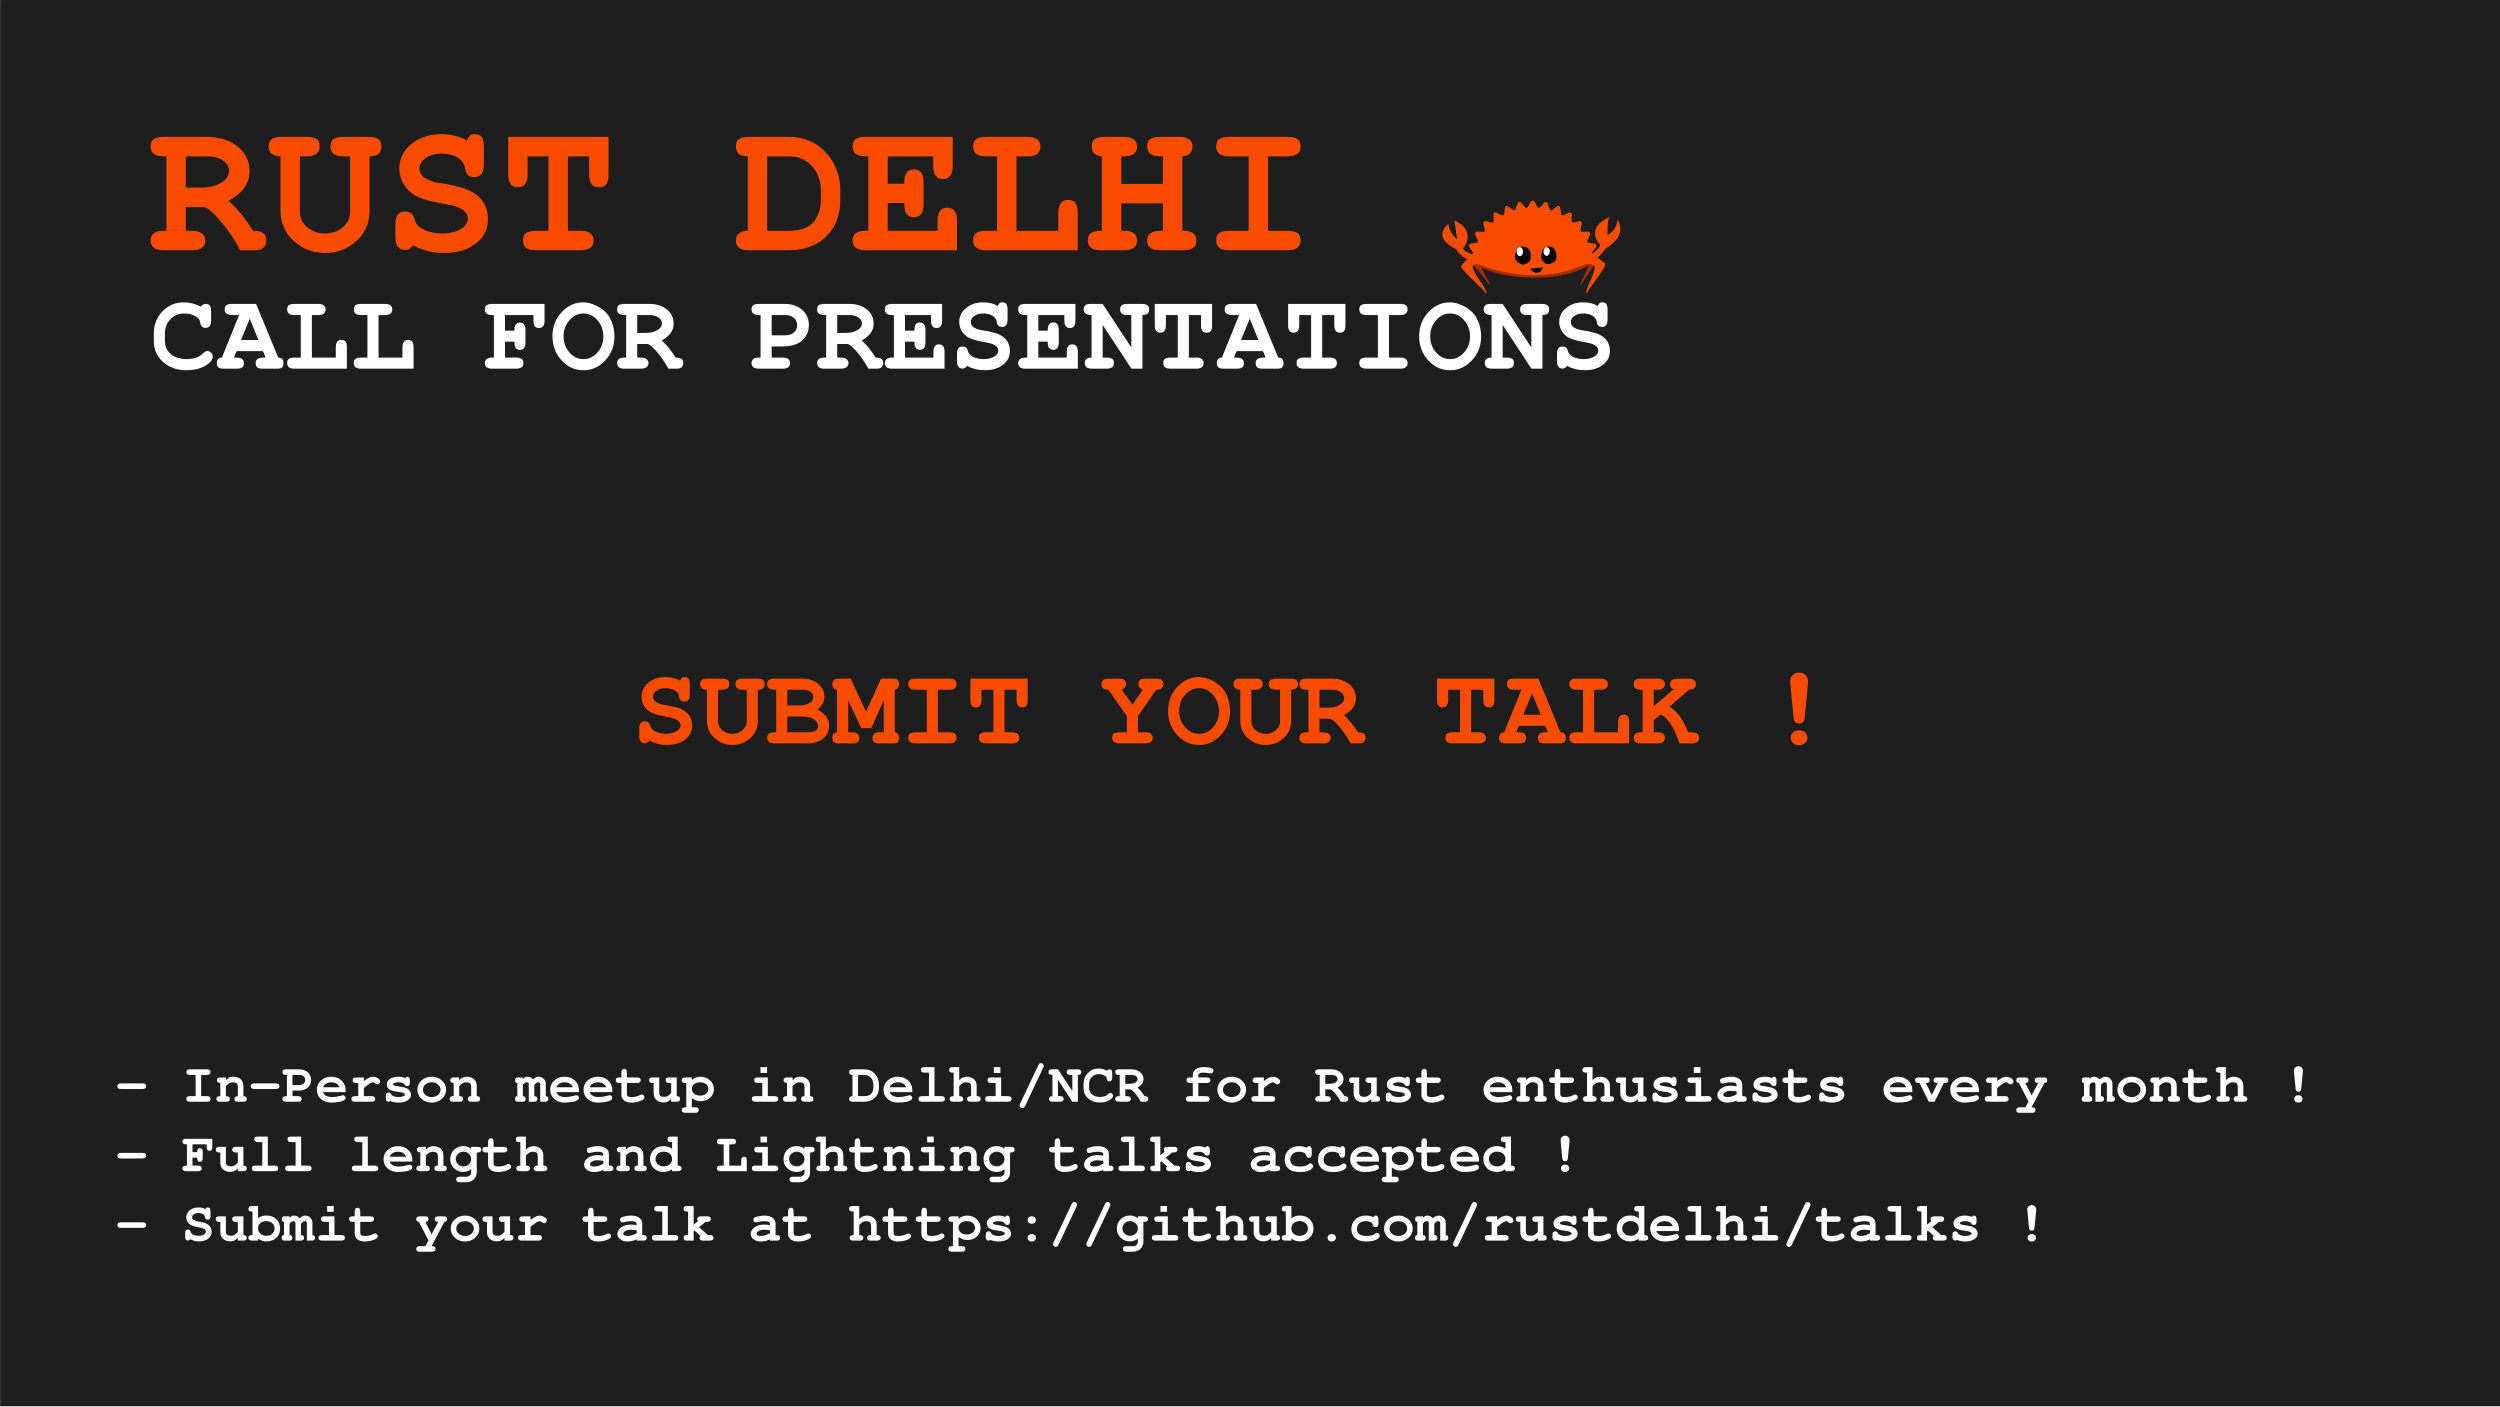
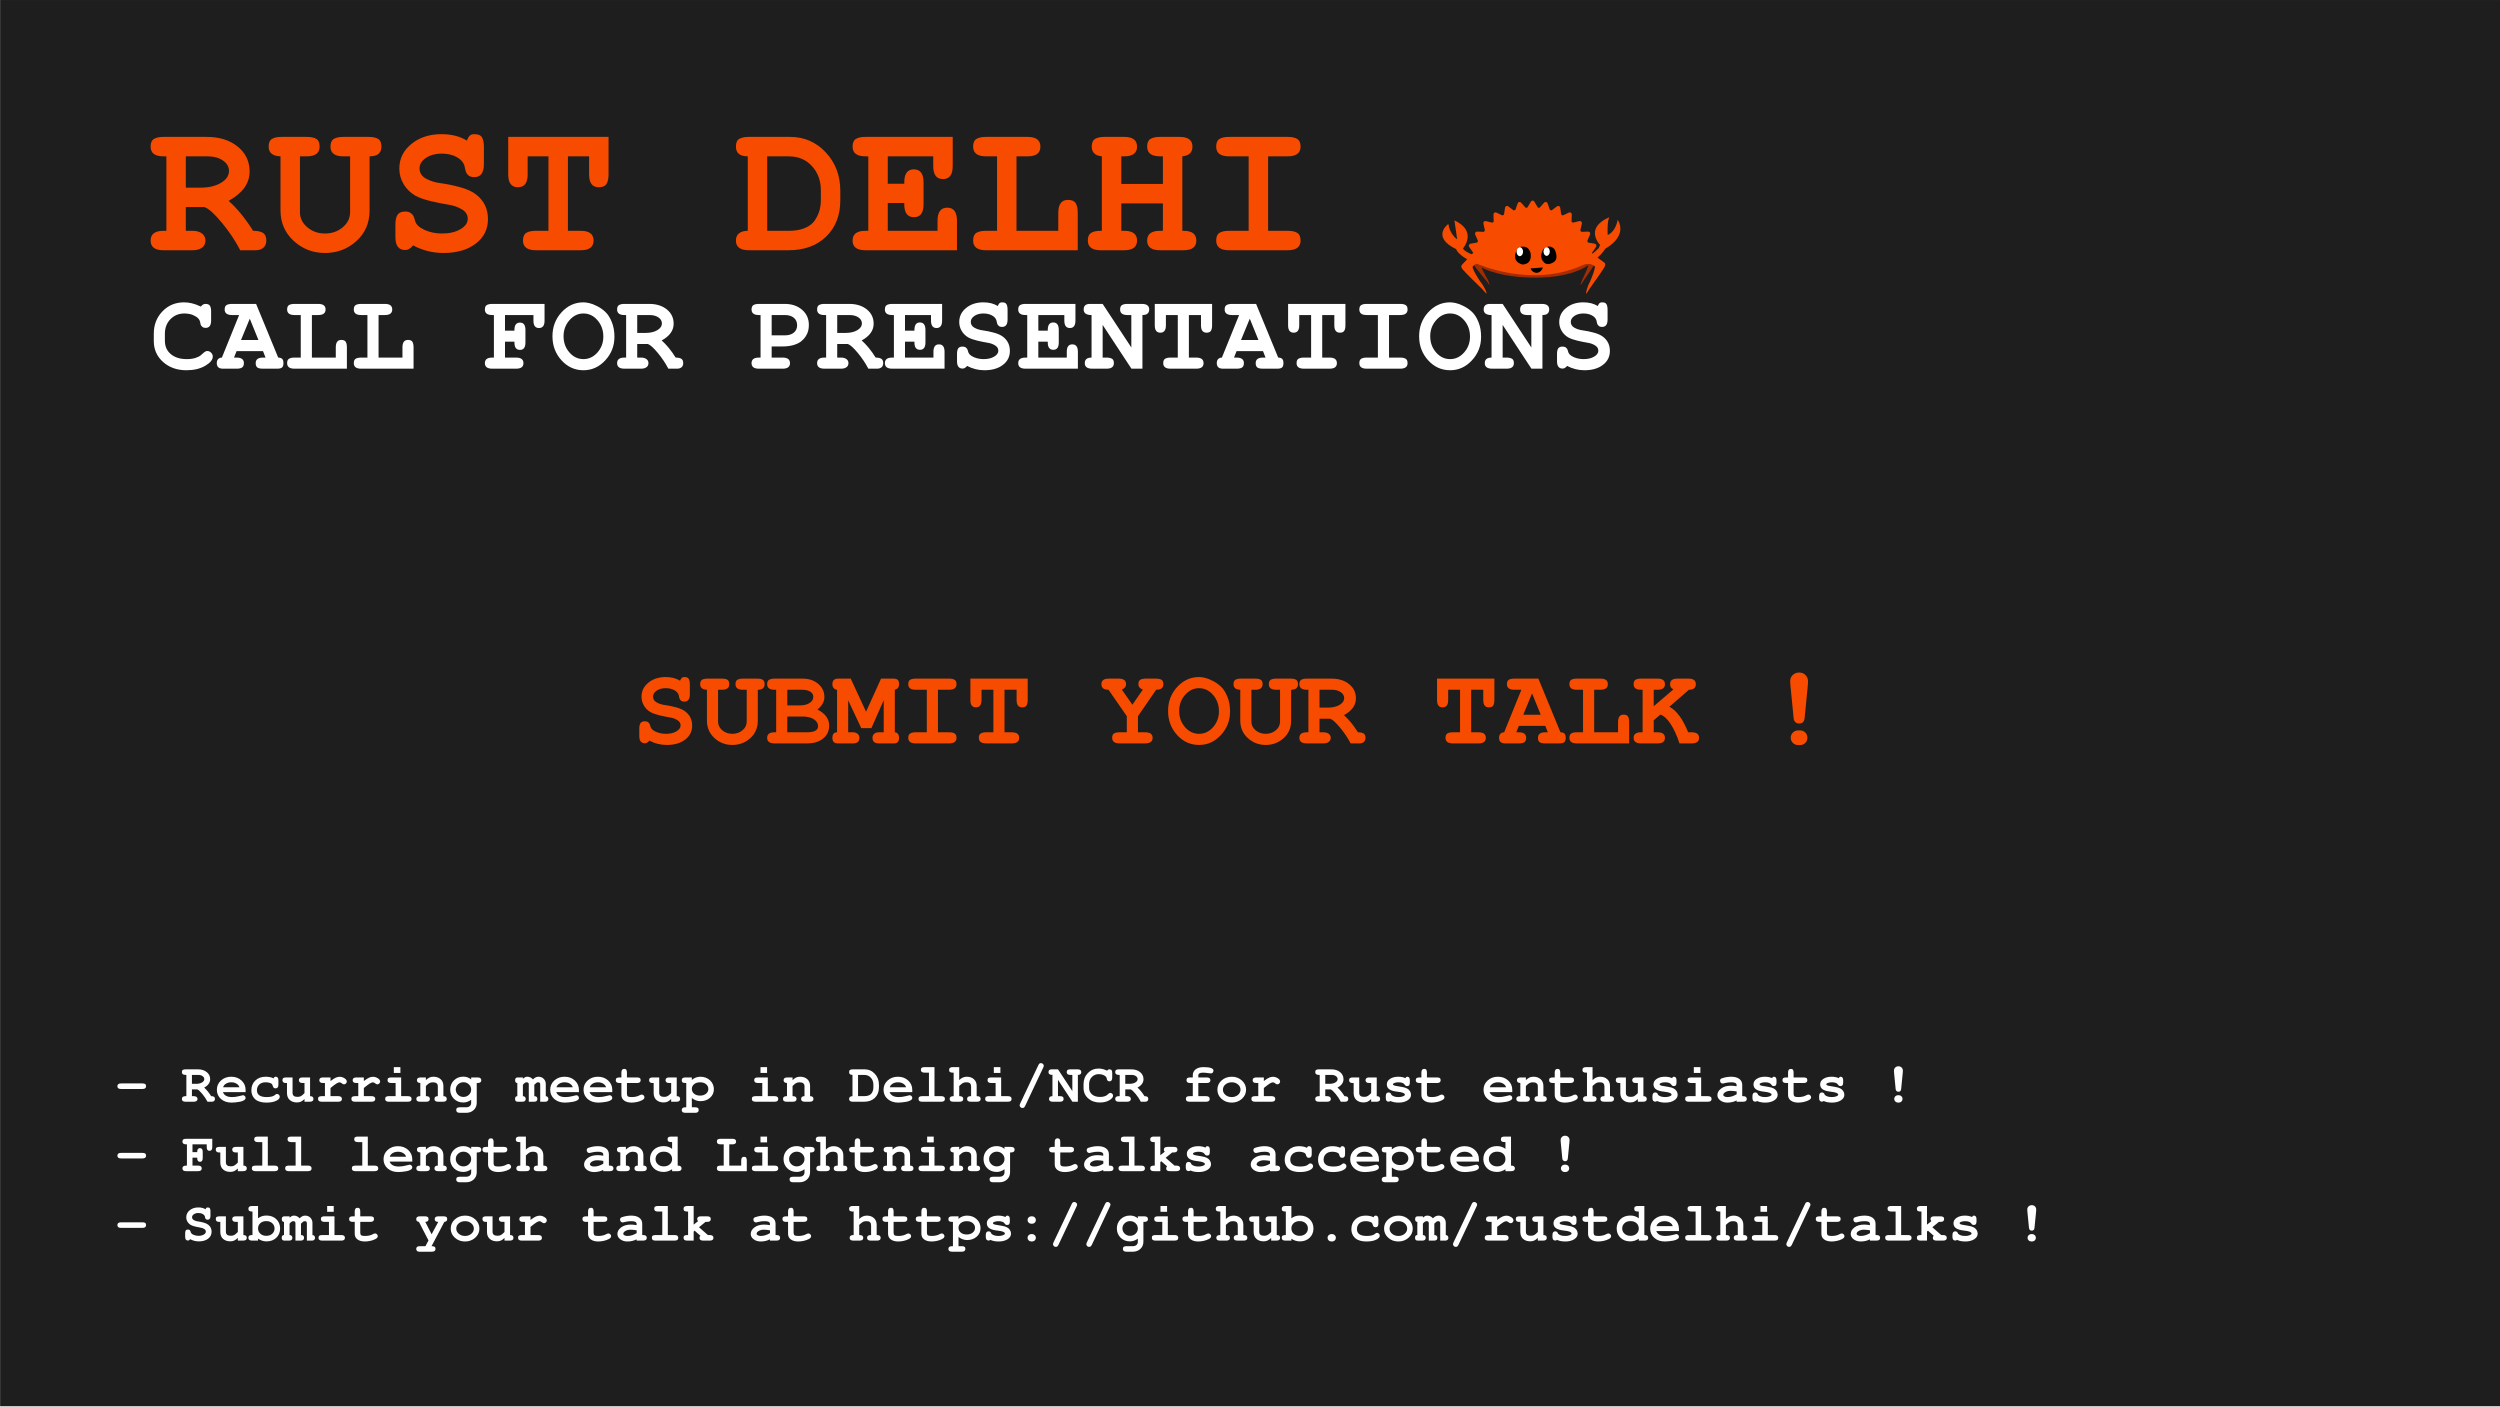
<svg xmlns="http://www.w3.org/2000/svg" width="1200px" height="675px" viewBox="0 0 1200 675" version="1.1" id="SVGRoot" xml:space="preserve">
  <defs id="defs189" />
  <g id="layer1">
    <rect style="opacity:1;fill:#1e1e1e;fill-opacity:1;stroke-width:24.322" id="rect596" width="1199.969" height="674.966" x="0.059" y="0.008" />
    <text xml:space="preserve" style="font-style:normal;font-variant:normal;font-weight:bold;font-stretch:normal;font-size:93.333px;font-family:FreeMono;-inkscape-font-specification:'FreeMono Bold';opacity:1;fill:#f74c00;fill-opacity:1" x="72.018" y="120.117" id="text4279">
      <tspan id="tspan4277" x="72.018" y="120.117" style="font-style:normal;font-variant:normal;font-weight:bold;font-stretch:normal;font-family:FreeMono;-inkscape-font-specification:'FreeMono Bold'">RUST DELHI</tspan>
    </text>
    <text xml:space="preserve" style="font-style:normal;font-variant:normal;font-weight:bold;font-stretch:normal;font-size:53.333px;font-family:FreeMono;-inkscape-font-specification:'FreeMono Bold';opacity:1;fill:#ffffff;fill-opacity:1" x="72.053" y="176.97" id="text4279-3">
      <tspan id="tspan4277-6" x="72.053" y="176.97" style="font-style:normal;font-variant:normal;font-weight:bold;font-stretch:normal;font-size:53.333px;font-family:FreeMono;-inkscape-font-specification:'FreeMono Bold'">CALL FOR PRESENTATIONS</tspan>
    </text>
    <text xml:space="preserve" style="font-style:normal;font-variant:normal;font-weight:bold;font-stretch:normal;font-size:53.333px;font-family:FreeMono;-inkscape-font-specification:'FreeMono Bold';fill:#f74c00;fill-opacity:1" x="303.546" y="356.826" id="text4279-3-6">
      <tspan id="tspan4277-6-9" x="303.546" y="356.826" style="font-style:normal;font-variant:normal;font-weight:bold;font-stretch:normal;font-size:53.333px;font-family:FreeMono;-inkscape-font-specification:'FreeMono Bold';fill:#f74c00;fill-opacity:1">SUBMIT YOUR TALK !</tspan>
    </text>
    <text xml:space="preserve" style="font-style:normal;font-variant:normal;font-weight:bold;font-stretch:normal;font-size:26.667px;font-family:FreeMono;-inkscape-font-specification:'FreeMono Bold';fill:#f74c00;fill-opacity:1" x="55.221" y="528.828" id="text4279-3-6-3">
-       <tspan id="tspan4277-6-9-7" x="55.221" y="528.828" style="font-style:normal;font-variant:normal;font-weight:bold;font-stretch:normal;font-size:26.667px;font-family:FreeMono;-inkscape-font-specification:'FreeMono Bold';fill:#ffffff;fill-opacity:1">- In-Person meetup in Delhi/NCR for Rust enthusiasts every month !</tspan>
+       <tspan id="tspan4277-6-9-7" x="55.221" y="528.828" style="font-style:normal;font-variant:normal;font-weight:bold;font-stretch:normal;font-size:26.667px;font-family:FreeMono;-inkscape-font-specification:'FreeMono Bold';fill:#ffffff;fill-opacity:1">- Recurring meetup in Delhi/NCR for Rust enthusiasts !</tspan>
      <tspan x="55.221" y="562.162" style="font-style:normal;font-variant:normal;font-weight:bold;font-stretch:normal;font-size:26.667px;font-family:FreeMono;-inkscape-font-specification:'FreeMono Bold';fill:#ffffff;fill-opacity:1" id="tspan19585">- Full length and Lightning talks accepted !</tspan>
      <tspan x="55.221" y="595.495" style="font-style:normal;font-variant:normal;font-weight:bold;font-stretch:normal;font-size:26.667px;font-family:FreeMono;-inkscape-font-specification:'FreeMono Bold';fill:#ffffff;fill-opacity:1" id="tspan21771">- Submit your talk at https://github.com/rustdelhi/talks !</tspan>
      <tspan x="55.221" y="628.829" style="font-style:normal;font-variant:normal;font-weight:bold;font-stretch:normal;font-size:26.667px;font-family:FreeMono;-inkscape-font-specification:'FreeMono Bold';fill:#ffffff;fill-opacity:1" id="tspan18855" />
    </text>
    <g style="clip-rule:evenodd;fill-rule:evenodd;stroke-linejoin:round;stroke-miterlimit:1.414" id="g6265" transform="matrix(0.0729753,0,0,0.0729753,735.6063,89.70742)">
      <g id="Layer-1" transform="translate(-606.1308)">
        <g transform="translate(1009.4,506.362)" id="g6205">
          <path d="m 0,-7.203 -12.072,-25.006 c 0.063,-0.947 0.111,-1.898 0.111,-2.853 0,-28.346 -29.478,-54.471 -79.069,-75.389 v 17.393 c -4.836,-1.919 -9.871,-3.787 -15.117,-5.593 v -8.108 c -70.874,-25.56 -176.383,-41.778 -294.241,-41.778 -102.973,0 -196.529,12.38 -265.791,32.554 v 28.246 h -0.002 v -34.188 c -70.96,22.55 -114.954,53.877 -114.954,88.515 0,5.46 1.101,10.838 3.217,16.113 l -7.228,12.867 c 0,0 -5.792,7.512 4.406,23.362 8.994,13.977 54.048,68.685 77.827,97.335 10.214,14.687 17.141,23.734 17.746,22.859 0.955,-1.386 -6.351,-28.961 -26.635,-60.423 -9.466,-16.895 -20.768,-39.283 -27.554,-55.819 18.942,11.99 130.23,68.029 357.232,67.801 231.994,-0.232 335.115,-72.851 346.433,-82.737 -3.955,15.889 -17.468,48.033 -28.245,70.638 -17.706,32.331 -24.12,60.478 -23.296,61.87 0.524,0.878 6.565,-8.441 15.476,-23.543 C -51.025,87.37 -11.739,30.974 -3.889,16.608 5.007,0.323 0,-7.203 0,-7.203" style="fill:#a52b00;fill-rule:nonzero" id="path6203" />
        </g>
        <g transform="translate(1079.49,294.885)" id="g6209">
          <path d="m 0,204.135 -79.343,-58.446 c -0.745,-2.6 -1.49,-5.201 -2.26,-7.781 l 26.062,-37.754 c 2.66,-3.84 3.196,-8.832 1.469,-13.211 -1.731,-4.358 -5.515,-7.482 -9.99,-8.247 l -44.066,-7.479 c -1.709,-3.485 -3.498,-6.916 -5.294,-10.319 L -94.907,18.51 c 1.903,-4.317 1.505,-9.335 -1.022,-13.254 -2.517,-3.937 -6.786,-6.237 -11.338,-6.058 l -44.724,1.625 c -2.315,-3.016 -4.667,-6.003 -7.067,-8.937 l 10.278,-45.432 c 1.042,-4.612 -0.274,-9.443 -3.487,-12.794 -3.195,-3.339 -7.838,-4.722 -12.253,-3.639 l -43.562,10.709 c -2.82,-2.493 -5.688,-4.953 -8.588,-7.365 l 1.567,-46.641 c 0.168,-4.721 -2.033,-9.208 -5.812,-11.829 -3.777,-2.636 -8.57,-3.032 -12.701,-1.074 l -40.638,19.321 c -3.273,-1.878 -6.565,-3.737 -9.892,-5.537 l -7.181,-45.961 c -0.729,-4.656 -3.724,-8.612 -7.919,-10.418 -4.185,-1.817 -8.976,-1.228 -12.648,1.536 l -36.232,27.185 c -3.569,-1.185 -7.153,-2.32 -10.779,-3.407 l -15.617,-43.585 c -1.588,-4.443 -5.25,-7.706 -9.716,-8.624 -4.45,-0.909 -9.028,0.632 -12.114,4.08 l -30.499,34.119 c -3.685,-0.423 -7.377,-0.81 -11.076,-1.131 l -23.549,-39.676 c -2.384,-4.018 -6.597,-6.464 -11.139,-6.464 -4.529,0 -8.75,2.446 -11.118,6.464 l -23.555,39.676 c -3.701,0.321 -7.408,0.708 -11.088,1.131 l -30.499,-34.119 c -3.09,-3.448 -7.684,-4.989 -12.122,-4.08 -4.46,0.93 -8.128,4.181 -9.707,8.624 l -15.629,43.585 c -3.621,1.087 -7.205,2.23 -10.78,3.407 l -36.22,-27.185 c -3.683,-2.774 -8.478,-3.361 -12.668,-1.536 -4.181,1.806 -7.188,5.762 -7.913,10.418 l -7.186,45.961 c -3.322,1.8 -6.614,3.649 -9.895,5.537 l -40.634,-19.321 c -4.127,-1.966 -8.945,-1.562 -12.704,1.074 -3.773,2.621 -5.98,7.108 -5.81,11.829 l 1.562,46.641 c -2.894,2.412 -5.756,4.872 -8.591,7.365 l -43.554,-10.709 c -4.423,-1.074 -9.062,0.3 -12.265,3.639 -3.221,3.351 -4.526,8.182 -3.491,12.794 l 10.257,45.432 c -2.378,2.945 -4.733,5.921 -7.042,8.937 l -44.724,-1.625 c -4.513,-0.135 -8.821,2.121 -11.343,6.058 -2.527,3.919 -2.91,8.937 -1.029,13.254 l 18.528,42.388 c -1.799,3.403 -3.586,6.834 -5.309,10.319 l -44.063,7.479 c -4.479,0.754 -8.252,3.876 -9.994,8.247 -1.728,4.379 -1.167,9.371 1.474,13.211 l 26.066,37.754 c -0.201,0.667 -0.387,1.339 -0.587,2.008 l -73.696,78.285 c 0,0 -11.296,8.851 5.147,29.654 14.5,18.351 88.951,91.096 128.271,129.205 16.606,19.348 27.984,31.329 29.172,30.293 1.876,-1.645 -7.972,-36.847 -40.682,-78.149 -25.216,-37.056 -57.941,-94.049 -50.267,-100.618 0,0 8.729,-11.081 26.242,-19.057 0.641,0.512 -0.662,-0.507 0,0 0,0 369.595,170.491 712.429,2.884 39.164,-7.025 62.873,13.955 62.873,13.955 8.176,4.74 -12.996,63.344 -30.407,102.137 -23.679,44.05 -27.151,78.422 -25.144,79.614 1.268,0.757 9.883,-12.353 22.172,-33.217 C -67.814,332.649 -10.492,252.1 0,232.534 11.895,210.352 0,204.135 0,204.135" style="fill:#f74c00;fill-rule:nonzero" id="path6207" />
        </g>
        <g transform="translate(917.896,244.679)" id="g6213">
          <path d="m 0,232.466 c 0,0 53.179,-2.466 123.032,-73.462 l 9.898,-21.979 c 0,0 -108.417,-107.848 60.118,-182.291 0,0 -14.755,24.112 -10.426,117.272 0,0 50.815,-17.649 65.714,-99.94 0,0 74.12,97.724 -80.502,189.377 0,0 -72.54,116.289 -174.805,105.15 z" style="fill:#f74c00;fill-rule:nonzero" id="path6211" />
        </g>
        <g transform="translate(676.997,488.361)" id="g6217">
          <path d="m 0,-78.192 c 0,0 36.935,-40.443 73.871,0 0,0 29.022,53.927 0,80.887 0,0 -47.487,37.748 -73.871,0 0,0 -31.658,-29.659 0,-80.887" style="fill-rule:nonzero" id="path6215" />
        </g>
        <g transform="translate(719.761,425.169)" id="g6221">
          <path d="m 0,0.004 c 0,15.746 -9.282,28.514 -20.732,28.514 -11.448,0 -20.73,-12.768 -20.73,-28.514 0,-15.75 9.282,-28.518 20.73,-28.518 C -9.282,-28.514 0,-15.746 0,0.004" style="fill:#ffffff;fill-rule:nonzero" id="path6219" />
        </g>
        <g transform="translate(512.148,482.736)" id="g6225">
          <path d="m 0,-83.609 c 0,0 63.355,-28.052 80.648,34.562 0,0 18.114,72.98 -52.03,77.099 0,0 -89.444,-17.228 -28.618,-111.661" style="fill-rule:nonzero" id="path6223" />
        </g>
        <g transform="translate(543.968,426.204)" id="g6229">
          <path d="m 0,0.002 c 0,16.239 -9.572,29.409 -21.381,29.409 -11.804,0 -21.379,-13.17 -21.379,-29.409 0,-16.244 9.575,-29.411 21.379,-29.411 C -9.572,-29.409 0,-16.242 0,0.002" style="fill:#ffffff;fill-rule:nonzero" id="path6227" />
        </g>
        <g transform="translate(593.317,576.574)" id="g6233">
          <path d="m 0,-40.271 80.796,-6.484 c 0,0 -2.738,13.006 -13.279,22.769 0,0 -27.79,30.47 -59.673,-2.533 0,0 -5.217,-5.629 -7.844,-13.752" style="fill-rule:nonzero" id="path6231" />
        </g>
        <g transform="translate(269.796,270.778)" id="g6237" style="stroke-width:1.006;stroke-dasharray:none">
          <path d="m 0,190.741 c -0.667,0 -1.321,0.049 -1.973,0.101 -26.234,-5.971 -99.973,-25.185 -119.464,-56.363 0,0 99.227,-112.872 -55.86,-185.019 l 18.057,124.878 c 0,0 -47.809,-31.949 -58.126,-101.346 0,0 -116.423,84.494 51.384,165.474 0,0 15.22,57.187 161.349,102.815 l 0.107,-0.435 c 1.471,0.272 2.977,0.435 4.526,0.435 13.808,0 25.003,-11.312 25.003,-25.271 0,-13.956 -11.195,-25.269 -25.003,-25.269" style="fill:#f74c00;fill-rule:nonzero;stroke-width:1.006;stroke-dasharray:none" id="path6235" />
        </g>
      </g>
    </g>
    <text xml:space="preserve" style="font-style:normal;font-variant:normal;font-weight:bold;font-stretch:normal;font-size:26.667px;font-family:FreeMono;-inkscape-font-specification:'FreeMono Bold';opacity:1;fill:#1e1e1e;fill-opacity:1;stroke-width:0.125;stroke-dasharray:none" x="617.762" y="569.473" id="text26518">
      <tspan id="tspan26516" x="617.762" y="569.473" />
    </text>
  </g>
</svg>
